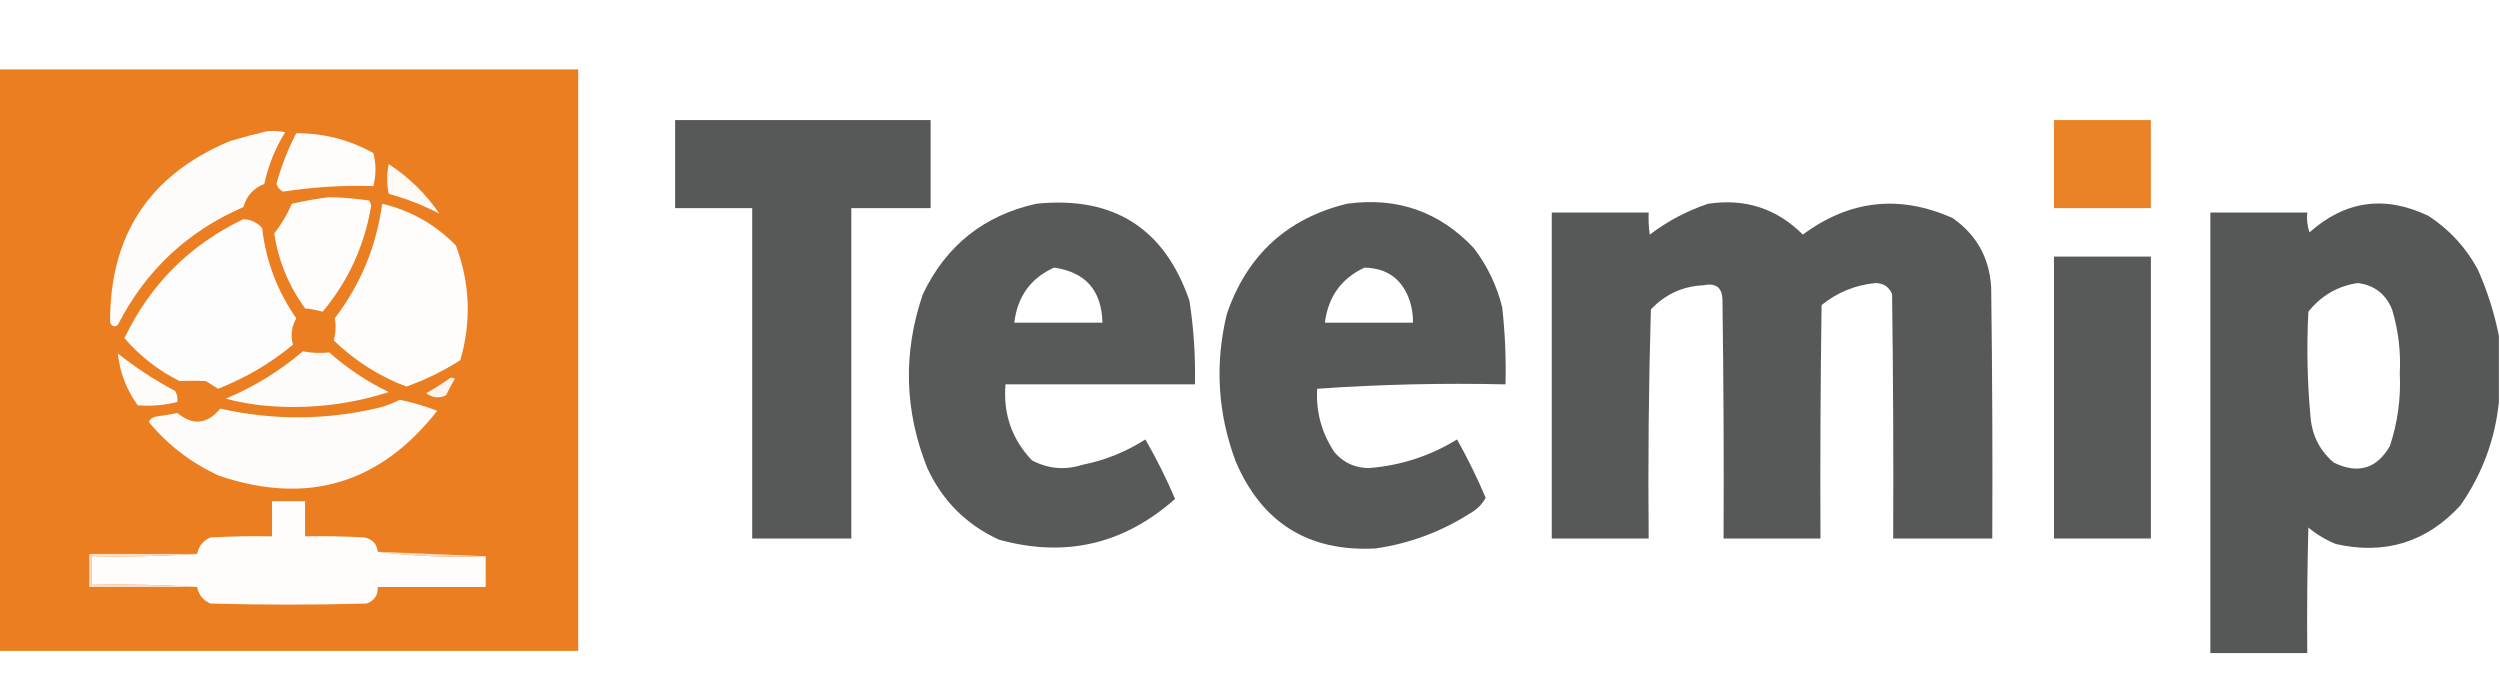
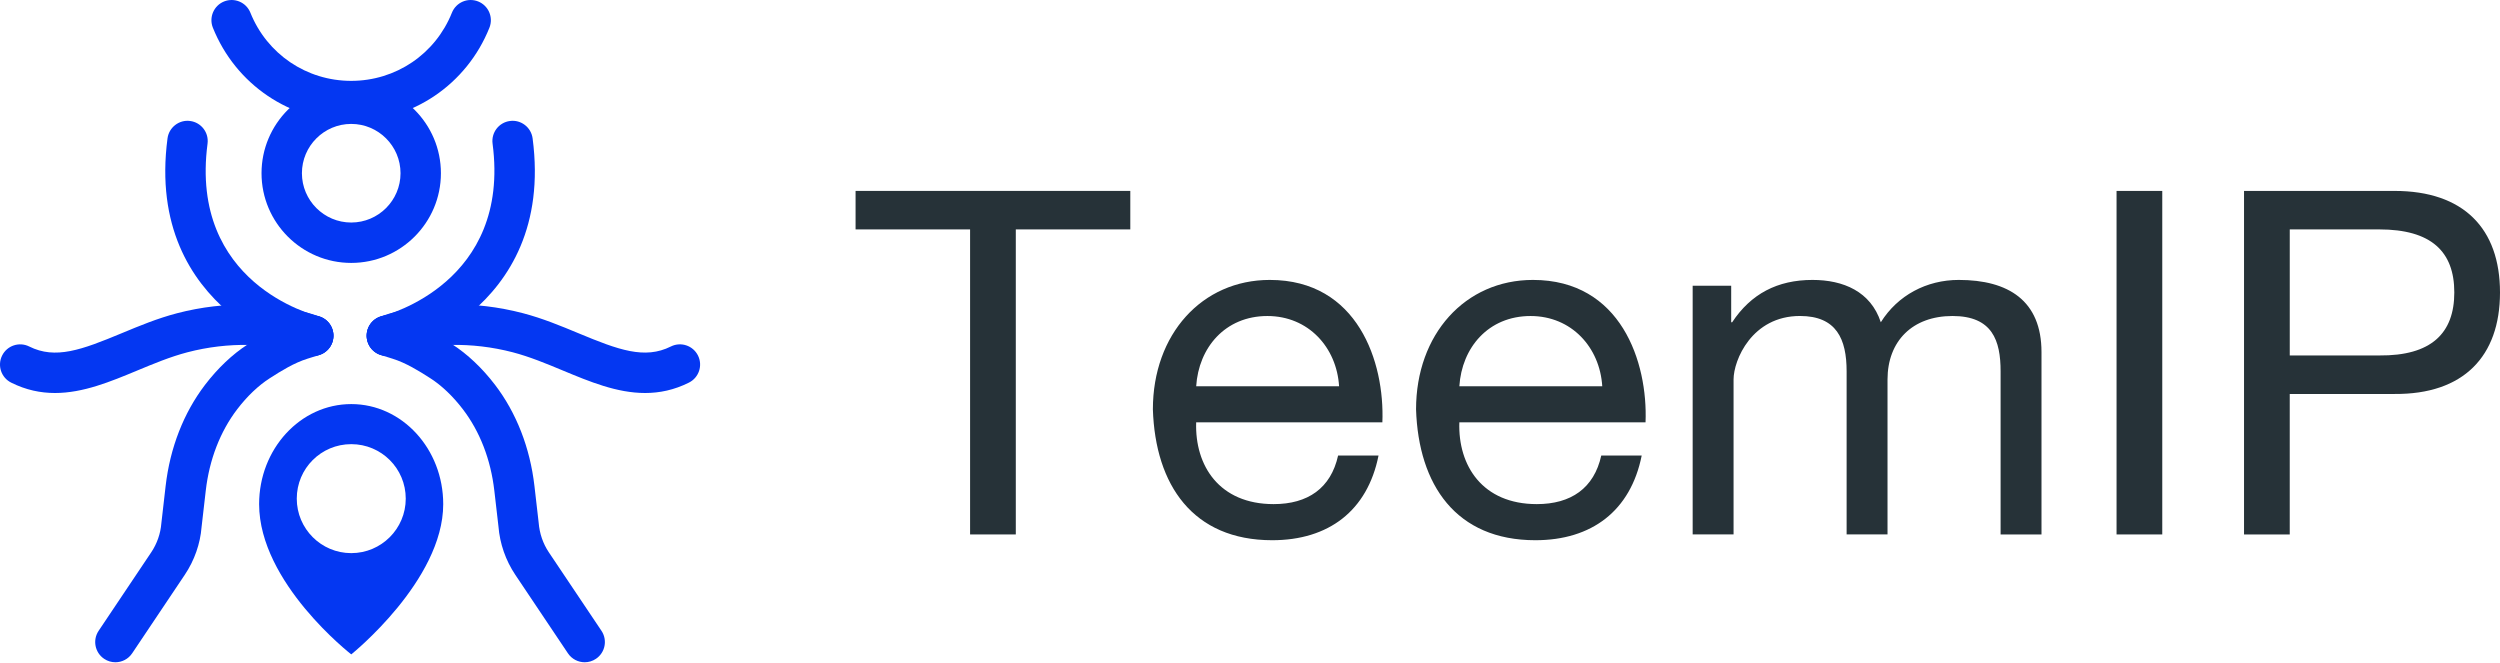
- <svg xmlns="http://www.w3.org/2000/svg" version="1.1" width="1135px" height="313px" style="shape-rendering:geometricPrecision; text-rendering:geometricPrecision; image-rendering:optimizeQuality; fill-rule:evenodd; clip-rule:evenodd">
+ <svg xmlns="http://www.w3.org/2000/svg" version="1.1" id="Calque_1" x="0px" y="0px" viewBox="0 0 1475.56 390.88" style="enable-background:new 0 0 1475.56 390.88;" xml:space="preserve">
+   <style type="text/css">
+ 	.st0{fill:#263238;}
+ 	.st1{fill:#0437F2;}
+ </style>
  <g>
-     <path style="opacity:0.99" fill="#ea7d1f" d="M -0.5,31.5 C 87.167,31.5 174.833,31.5 262.5,31.5C 262.5,119.5 262.5,207.5 262.5,295.5C 174.833,295.5 87.167,295.5 -0.5,295.5C -0.5,207.5 -0.5,119.5 -0.5,31.5 Z" />
-   </g>
-   <g>
-     <path style="opacity:0.981" fill="#545655" d="M 306.5,54.5 C 345.167,54.5 383.833,54.5 422.5,54.5C 422.5,67.833 422.5,81.167 422.5,94.5C 410.5,94.5 398.5,94.5 386.5,94.5C 386.5,144.5 386.5,194.5 386.5,244.5C 371.5,244.5 356.5,244.5 341.5,244.5C 341.5,194.5 341.5,144.5 341.5,94.5C 329.833,94.5 318.167,94.5 306.5,94.5C 306.5,81.167 306.5,67.833 306.5,54.5 Z" />
-   </g>
-   <g>
-     <path style="opacity:0.953" fill="#e97d1d" d="M 932.5,54.5 C 947.167,54.5 961.833,54.5 976.5,54.5C 976.5,67.833 976.5,81.167 976.5,94.5C 961.833,94.5 947.167,94.5 932.5,94.5C 932.5,81.167 932.5,67.833 932.5,54.5 Z" />
-   </g>
-   <g>
-     <path style="opacity:1" fill="#fefcfb" d="M 121.5,59.5 C 124.187,59.336 126.854,59.503 129.5,60C 124.975,67.233 121.808,75.067 120,83.5C 115.1,85.402 111.933,88.902 110.5,94C 85.066,105.038 66.066,122.871 53.5,147.5C 52.132,148.594 50.965,148.26 50,146.5C 49.717,106.788 67.884,79.287 104.5,64C 110.253,62.314 115.919,60.814 121.5,59.5 Z" />
-   </g>
-   <g>
-     <path style="opacity:1" fill="#fefdfc" d="M 134.5,60.5 C 146.943,60.424 158.609,63.424 169.5,69.5C 170.783,74.521 170.783,79.521 169.5,84.5C 155.767,84.063 142.1,84.896 128.5,87C 127.01,86.254 126.01,85.088 125.5,83.5C 127.691,75.462 130.691,67.795 134.5,60.5 Z" />
-   </g>
-   <g>
-     <path style="opacity:1" fill="#fef9f5" d="M 176.5,74.5 C 185.603,80.435 193.27,87.935 199.5,97C 192.296,93.257 184.629,90.257 176.5,88C 175.526,83.564 175.526,79.064 176.5,74.5 Z" />
-   </g>
-   <g>
-     <path style="opacity:1" fill="#fefdfb" d="M 149.5,89.5 C 155.523,89.669 161.523,90.169 167.5,91C 168.059,91.725 168.392,92.558 168.5,93.5C 165.46,111.573 158.127,127.573 146.5,141.5C 143.891,140.77 141.224,140.27 138.5,140C 131.109,129.837 126.443,118.504 124.5,106C 127.717,101.921 130.384,97.421 132.5,92.5C 138.244,91.201 143.911,90.201 149.5,89.5 Z" />
-   </g>
-   <g>
-     <path style="opacity:0.976" fill="#545655" d="M 470.5,92.5 C 505.512,88.902 528.679,103.569 540,136.5C 541.957,149.085 542.79,161.752 542.5,174.5C 513.833,174.5 485.167,174.5 456.5,174.5C 455.382,187.9 459.382,199.4 468.5,209C 475.855,212.877 483.522,213.543 491.5,211C 501.776,208.941 511.276,205.107 520,199.5C 524.998,208.162 529.498,217.162 533.5,226.5C 510.192,247.16 483.526,253.327 453.5,245C 438.692,238.192 427.859,227.359 421,212.5C 410.555,186.374 409.888,160.041 419,133.5C 429.568,111.42 446.735,97.754 470.5,92.5 Z M 478.5,121.5 C 492.836,123.51 500.169,131.844 500.5,146.5C 487.167,146.5 473.833,146.5 460.5,146.5C 461.89,134.676 467.89,126.343 478.5,121.5 Z" />
-   </g>
-   <g>
-     <path style="opacity:0.977" fill="#545655" d="M 611.5,92.5 C 634.224,89.351 653.39,96.017 669,112.5C 675.198,120.564 679.531,129.564 682,139.5C 683.301,151.127 683.801,162.794 683.5,174.5C 654.775,173.846 626.275,174.513 598,176.5C 597.391,187.062 600.057,196.729 606,205.5C 610.099,210.132 615.266,212.465 621.5,212.5C 635.901,211.366 649.235,207.033 661.5,199.5C 666.307,208.081 670.641,216.914 674.5,226C 672.846,228.987 670.513,231.321 667.5,233C 654.32,241.423 639.987,246.756 624.5,249C 594.101,250.59 572.934,237.423 561,209.5C 552.806,187.558 551.473,165.225 557,142.5C 566.162,115.831 584.328,99.165 611.5,92.5 Z M 619.5,121.5 C 629.803,121.737 636.637,126.737 640,136.5C 641.043,139.757 641.543,143.09 641.5,146.5C 628.167,146.5 614.833,146.5 601.5,146.5C 603.01,134.694 609.01,126.361 619.5,121.5 Z" />
-   </g>
-   <g>
-     <path style="opacity:0.978" fill="#545655" d="M 775.5,92.5 C 792.304,89.991 806.637,94.657 818.5,106.5C 839.721,90.763 862.387,88.263 886.5,99C 897.392,106.612 903.226,117.112 904,130.5C 904.5,168.499 904.667,206.499 904.5,244.5C 889.5,244.5 874.5,244.5 859.5,244.5C 859.667,207.498 859.5,170.498 859,133.5C 857.604,130.216 855.104,128.549 851.5,128.5C 842.294,129.399 834.127,132.733 827,138.5C 826.5,173.832 826.333,209.165 826.5,244.5C 811.833,244.5 797.167,244.5 782.5,244.5C 782.667,208.498 782.5,172.498 782,136.5C 782.006,130.671 779.173,128.337 773.5,129.5C 763.993,129.921 755.993,133.587 749.5,140.5C 748.5,175.16 748.167,209.827 748.5,244.5C 733.833,244.5 719.167,244.5 704.5,244.5C 704.5,195.167 704.5,145.833 704.5,96.5C 719.167,96.5 733.833,96.5 748.5,96.5C 748.335,99.85 748.502,103.183 749,106.5C 757.12,100.358 765.953,95.692 775.5,92.5 Z" />
-   </g>
-   <g>
-     <path style="opacity:0.987" fill="#545655" d="M 1134.5,152.5 C 1134.5,162.5 1134.5,172.5 1134.5,182.5C 1132.74,199.619 1126.9,215.286 1117,229.5C 1101.63,246.176 1082.8,252.009 1060.5,247C 1055.92,245.129 1051.75,242.629 1048,239.5C 1047.5,258.497 1047.33,277.497 1047.5,296.5C 1032.83,296.5 1018.17,296.5 1003.5,296.5C 1003.5,229.833 1003.5,163.167 1003.5,96.5C 1018.17,96.5 1032.83,96.5 1047.5,96.5C 1047.18,99.572 1047.52,102.572 1048.5,105.5C 1064.74,91.054 1082.74,88.554 1102.5,98C 1112.1,104.263 1119.6,112.43 1125,122.5C 1129.31,132.267 1132.48,142.267 1134.5,152.5 Z M 1070.5,128.5 C 1077.99,129.497 1083.16,133.497 1086,140.5C 1088.85,149.949 1090.02,159.615 1089.5,169.5C 1090.05,180.798 1088.55,191.798 1085,202.5C 1079.01,212.859 1070.51,215.359 1059.5,210C 1053.23,204.628 1049.73,197.795 1049,189.5C 1047.51,173.528 1047.18,157.528 1048,141.5C 1053.91,134.136 1061.41,129.803 1070.5,128.5 Z" />
-   </g>
-   <g>
-     <path style="opacity:1" fill="#fefdfc" d="M 173.5,92.5 C 186.546,95.604 197.713,101.937 207,111.5C 213.403,128.611 214.069,145.945 209,163.5C 201.305,168.431 193.138,172.431 184.5,175.5C 172.012,170.761 161.012,163.761 151.5,154.5C 152.441,151.18 152.608,147.847 152,144.5C 163.747,129.101 170.913,111.768 173.5,92.5 Z" />
-   </g>
-   <g>
-     <path style="opacity:1" fill="#fefdfd" d="M 110.5,99.5 C 113.841,99.656 116.674,100.989 119,103.5C 120.725,118.512 125.891,132.179 134.5,144.5C 132.359,148.336 131.859,152.336 133,156.5C 122.803,164.938 111.469,171.605 99,176.5C 97.177,175.349 95.344,174.182 93.5,173C 89.484,172.814 85.484,172.814 81.5,173C 71.854,168.188 63.52,161.688 56.5,153.5C 68.216,129.117 86.216,111.117 110.5,99.5 Z" />
-   </g>
-   <g>
-     <path style="opacity:0.973" fill="#545655" d="M 932.5,116.5 C 947.167,116.5 961.833,116.5 976.5,116.5C 976.5,159.167 976.5,201.833 976.5,244.5C 961.833,244.5 947.167,244.5 932.5,244.5C 932.5,201.833 932.5,159.167 932.5,116.5 Z" />
-   </g>
-   <g>
-     <path style="opacity:1" fill="#fefcfa" d="M 137.5,159.5 C 141.462,160.277 145.462,160.444 149.5,160C 157.64,167.24 166.64,173.24 176.5,178C 157.621,184.032 138.287,186.032 118.5,184C 113.094,183.385 107.761,182.385 102.5,181C 115.376,175.588 127.043,168.421 137.5,159.5 Z" />
-   </g>
-   <g>
-     <path style="opacity:1" fill="#fefbf8" d="M 53.5,160.5 C 61.591,166.901 70.257,172.568 79.5,177.5C 80.452,179.045 80.785,180.712 80.5,182.5C 74.579,183.981 68.579,184.481 62.5,184C 57.426,176.944 54.426,169.111 53.5,160.5 Z" />
-   </g>
-   <g>
-     <path style="opacity:1" fill="#fef4ed" d="M 204.5,171.5 C 205.239,171.369 205.906,171.536 206.5,172C 205.039,174.421 203.706,176.921 202.5,179.5C 199.264,180.941 196.264,180.608 193.5,178.5C 197.336,176.345 201.003,174.011 204.5,171.5 Z" />
-   </g>
-   <g>
-     <path style="opacity:1" fill="#fefcfb" d="M 181.5,181.5 C 187.277,182.695 192.944,184.362 198.5,186.5C 172.511,219.661 139.511,229.495 99.5,216C 86.959,210.293 76.292,202.127 67.5,191.5C 68.38,190.029 69.714,189.196 71.5,189C 74.525,188.639 77.525,188.139 80.5,187.5C 87.613,193.299 94.113,192.632 100,185.5C 124.186,190.949 148.353,190.783 172.5,185C 175.718,184.1 178.718,182.933 181.5,181.5 Z" />
-   </g>
-   <g>
-     <path style="opacity:1" fill="#fefdfb" d="M 171.5,250.5 C 187.466,252.485 203.799,253.152 220.5,252.5C 220.5,257.167 220.5,261.833 220.5,266.5C 204.167,266.5 187.833,266.5 171.5,266.5C 171.673,270.17 170.007,272.67 166.5,274C 142.833,274.667 119.167,274.667 95.5,274C 92.183,272.52 90.183,270.02 89.5,266.5C 73.675,265.504 57.675,265.17 41.5,265.5C 41.5,261.167 41.5,256.833 41.5,252.5C 57.675,252.83 73.675,252.496 89.5,251.5C 90.143,248.012 92.143,245.512 95.5,244C 104.827,243.5 114.161,243.334 123.5,243.5C 123.5,238.167 123.5,232.833 123.5,227.5C 128.5,227.5 133.5,227.5 138.5,227.5C 138.5,232.833 138.5,238.167 138.5,243.5C 147.506,243.334 156.506,243.5 165.5,244C 169.099,244.764 171.099,246.93 171.5,250.5 Z" />
-   </g>
-   <g>
-     <path style="opacity:1" fill="#f8ddc5" d="M 89.5,251.5 C 73.675,252.496 57.675,252.83 41.5,252.5C 41.5,256.833 41.5,261.167 41.5,265.5C 57.675,265.17 73.675,265.504 89.5,266.5C 73.167,266.5 56.833,266.5 40.5,266.5C 40.5,261.5 40.5,256.5 40.5,251.5C 56.833,251.5 73.167,251.5 89.5,251.5 Z" />
-   </g>
-   <g>
-     <path style="opacity:1" fill="#f9ddc5" d="M 171.5,250.5 C 187.931,251.153 204.265,251.82 220.5,252.5C 203.799,253.152 187.466,252.485 171.5,250.5 Z" />
+     <g>
+       <path class="st0" d="M572.56,135.4h-67.58v-22.72h162.15v22.72h-67.58v180.04h-26.98V135.4z" />
+       <path class="st0" d="M813.64,268.87c-6.53,32.66-29.53,49.98-62.76,49.98c-46.85,0-69-32.66-70.42-77.24    c0-44.3,28.96-76.39,69-76.39c51.97,0,67.87,48.56,66.45,84.05h-109.9c-0.85,25.56,13.63,48.27,45.72,48.27    c20.16,0,33.79-9.37,38.05-28.68H813.64z M790.36,227.98c-1.42-23-18.17-41.46-42.31-41.46c-24.99,0-40.61,18.74-42.03,41.46    H790.36z" />
+       <path class="st0" d="M968.97,268.87c-6.53,32.66-29.53,49.98-62.76,49.98c-46.85,0-69-32.66-70.42-77.24    c0-44.3,28.96-76.39,69-76.39c51.97,0,67.87,48.56,66.45,84.05h-109.9c-0.85,25.56,13.63,48.27,45.72,48.27    c20.16,0,33.79-9.37,38.05-28.68H968.97z M945.69,227.98c-1.42-23-18.17-41.46-42.31-41.46c-24.99,0-40.61,18.74-42.03,41.46    H945.69z" />
+       <path class="st0" d="M999.07,168.63h22.72v21.58h0.57c11.07-16.75,26.69-24.99,47.42-24.99c18.17,0,34.36,6.82,40.32,24.99    c9.94-15.9,26.98-24.99,46-24.99c29.25,0,48.84,12.21,48.84,42.6v107.62h-24.14v-96.27c0-18.17-4.83-32.66-28.4-32.66    c-23.57,0-38.34,14.77-38.34,37.48v91.44h-24.14v-96.27c0-19.03-5.96-32.66-27.54-32.66c-28.4,0-39.19,26.12-39.19,37.48v91.44    h-24.14V168.63z" />
+       <path class="st0" d="M1249.24,112.69h26.98v202.75h-26.98V112.69z" />
+       <path class="st0" d="M1324.49,112.69h88.88c40.61,0,62.19,22.15,62.19,59.92c0,37.77-21.58,60.2-62.19,59.92h-61.91v82.92h-26.98    V112.69z M1351.47,209.8h52.82c30.67,0.28,44.3-13.06,44.3-37.2s-13.63-37.2-44.3-37.2h-52.82V209.8z" />
+     </g>
+     <g>
+       <g>
+         <g>
+           <g>
+             <path class="st1" d="M207.25,71.56c-36.1,0-68.13-21.66-81.6-55.19c-2.45-6.11,0.51-13.05,6.62-15.51       c6.13-2.44,13.05,0.51,15.51,6.62c9.82,24.45,33.17,40.25,59.48,40.25c26.36,0,49.7-15.79,59.47-40.22       c2.45-6.12,9.37-9.1,15.49-6.65c6.12,2.45,9.09,9.38,6.65,15.49C275.45,49.89,243.42,71.56,207.25,71.56z" />
+           </g>
+         </g>
+         <g>
+           <g>
+             <path class="st1" d="M207.32,238.5c-30.03,0-54.38,26.48-54.38,59.05c0,46.47,54.38,88.68,54.38,88.68s54.28-43.53,54.28-88.68       C261.6,264.99,237.35,238.5,207.32,238.5z M207.32,326.47c-17.76,0-32.16-14.41-32.16-32.16c0-17.86,14.41-32.16,32.16-32.16       s32.16,14.31,32.16,32.16C239.48,312.06,225.07,326.47,207.32,326.47z" />
+           </g>
+         </g>
+         <g>
+           <g>
+             <path class="st1" d="M207.3,155.18c-29.19,0-52.94-23.75-52.94-52.94s23.75-52.94,52.94-52.94s52.94,23.75,52.94,52.94       S236.49,155.18,207.3,155.18z M207.3,73.14c-16.05,0-29.1,13.06-29.1,29.1s13.06,29.1,29.1,29.1s29.1-13.06,29.1-29.1       S223.35,73.14,207.3,73.14z" />
+           </g>
+         </g>
+         <g>
+           <g>
+             <path class="st1" d="M68.1,390.88c-2.28,0-4.59-0.65-6.62-2.02c-5.47-3.66-6.93-11.07-3.27-16.54l31.06-46.34       c3.42-5.11,5.49-11.04,5.97-17.17l2.52-21.97c2.59-22.51,10.63-43.15,23.26-59.7c7.53-9.86,16.26-18.12,25.25-23.9       c8.35-5.38,17.4-10.91,28.06-14.26l6.99-2.19c6.26-1.96,12.97,1.52,14.93,7.81c1.97,6.28-1.53,12.97-7.81,14.93l-6.98,2.19       c-7.82,2.45-15.3,7.05-22.29,11.56c-6.7,4.3-13.34,10.63-19.2,18.31c-10.02,13.14-16.43,29.72-18.52,47.96l-2.48,21.56       c-0.77,9.78-4.2,19.65-9.9,28.14l-31.06,46.34C75.71,389.03,71.94,390.88,68.1,390.88z" />
+           </g>
+         </g>
+         <g>
+           <g>
+             <path class="st1" d="M184.9,210.09c-0.93,0-1.87-0.11-2.81-0.34c-0.97-0.24-96.82-24.66-83.22-128.08       c0.86-6.53,6.9-11.15,13.37-10.26c6.52,0.86,11.12,6.84,10.26,13.37c-10.84,82.43,62.08,101.05,65.2,101.8       c6.4,1.55,10.33,7.99,8.78,14.39C195.15,206.43,190.27,210.09,184.9,210.09z" />
+           </g>
+         </g>
+         <g>
+           <g>
+             <path class="st1" d="M345.12,390.88c-3.84,0-7.61-1.85-9.91-5.28l-31.07-46.34c-5.69-8.49-9.13-18.37-9.94-28.56l-2.44-21.14       c-2.09-18.24-8.49-34.82-18.53-47.96c-5.85-7.67-12.48-14-19.18-18.31c-7.01-4.51-14.5-9.11-22.31-11.56l-6.98-2.19       c-6.28-1.96-9.78-8.66-7.81-14.93c1.96-6.29,8.67-9.79,14.93-7.81l6.98,2.19c10.65,3.34,19.71,8.87,28.08,14.26       c8.99,5.78,17.72,14.05,25.24,23.89c12.64,16.56,20.68,37.2,23.26,59.7l2.48,21.55c0.52,6.55,2.59,12.49,6.01,17.59       l31.07,46.33c3.66,5.47,2.21,12.87-3.26,16.54C349.71,390.22,347.4,390.88,345.12,390.88z" />
+           </g>
+         </g>
+         <g>
+           <g>
+             <path class="st1" d="M228.32,210.09c-5.38,0-10.25-3.66-11.57-9.12c-1.55-6.4,2.38-12.84,8.78-14.39       c3.07-0.76,75.97-19.88,65.2-101.8c-0.86-6.53,3.73-12.52,10.26-13.37c6.48-0.89,12.52,3.73,13.37,10.26       c13.61,103.42-82.25,127.85-83.22,128.08C230.19,209.98,229.25,210.09,228.32,210.09z" />
+           </g>
+         </g>
+       </g>
+       <g>
+         <g>
+           <path class="st1" d="M32.46,231.96c-8.48,0-17.09-1.74-25.87-6.13c-5.89-2.94-8.28-10.1-5.33-15.99      c2.93-5.88,10.08-8.28,15.99-5.33c15.47,7.73,30.81,2.06,54.55-7.82c10.38-4.32,21.12-8.79,32.82-11.84      c28.45-7.43,59.12-6.7,84.17,2c6.22,2.16,9.51,8.95,7.35,15.17c-2.15,6.21-8.94,9.52-15.17,7.35      c-20.69-7.19-46.33-7.73-70.33-1.45c-10.09,2.64-20.05,6.78-29.68,10.79C65.21,225.26,49.1,231.96,32.46,231.96z" />
+         </g>
+       </g>
+       <g>
+         <g>
+           <path class="st1" d="M380.76,231.96c-16.64,0-32.75-6.7-48.51-13.26c-9.63-4.01-19.59-8.16-29.67-10.79      c-24.01-6.27-49.65-5.73-70.34,1.45c-6.24,2.18-13.01-1.13-15.17-7.35c-2.16-6.22,1.13-13.01,7.35-15.17      c25.41-8.82,55.3-9.54,84.18-2c11.69,3.06,22.43,7.52,32.81,11.84c23.74,9.88,39.09,15.55,54.56,7.82      c5.91-2.95,13.05-0.55,15.99,5.33c2.95,5.89,0.56,13.05-5.33,15.99C397.85,230.22,389.23,231.96,380.76,231.96z" />
+         </g>
+       </g>
+     </g>
  </g>
</svg>
